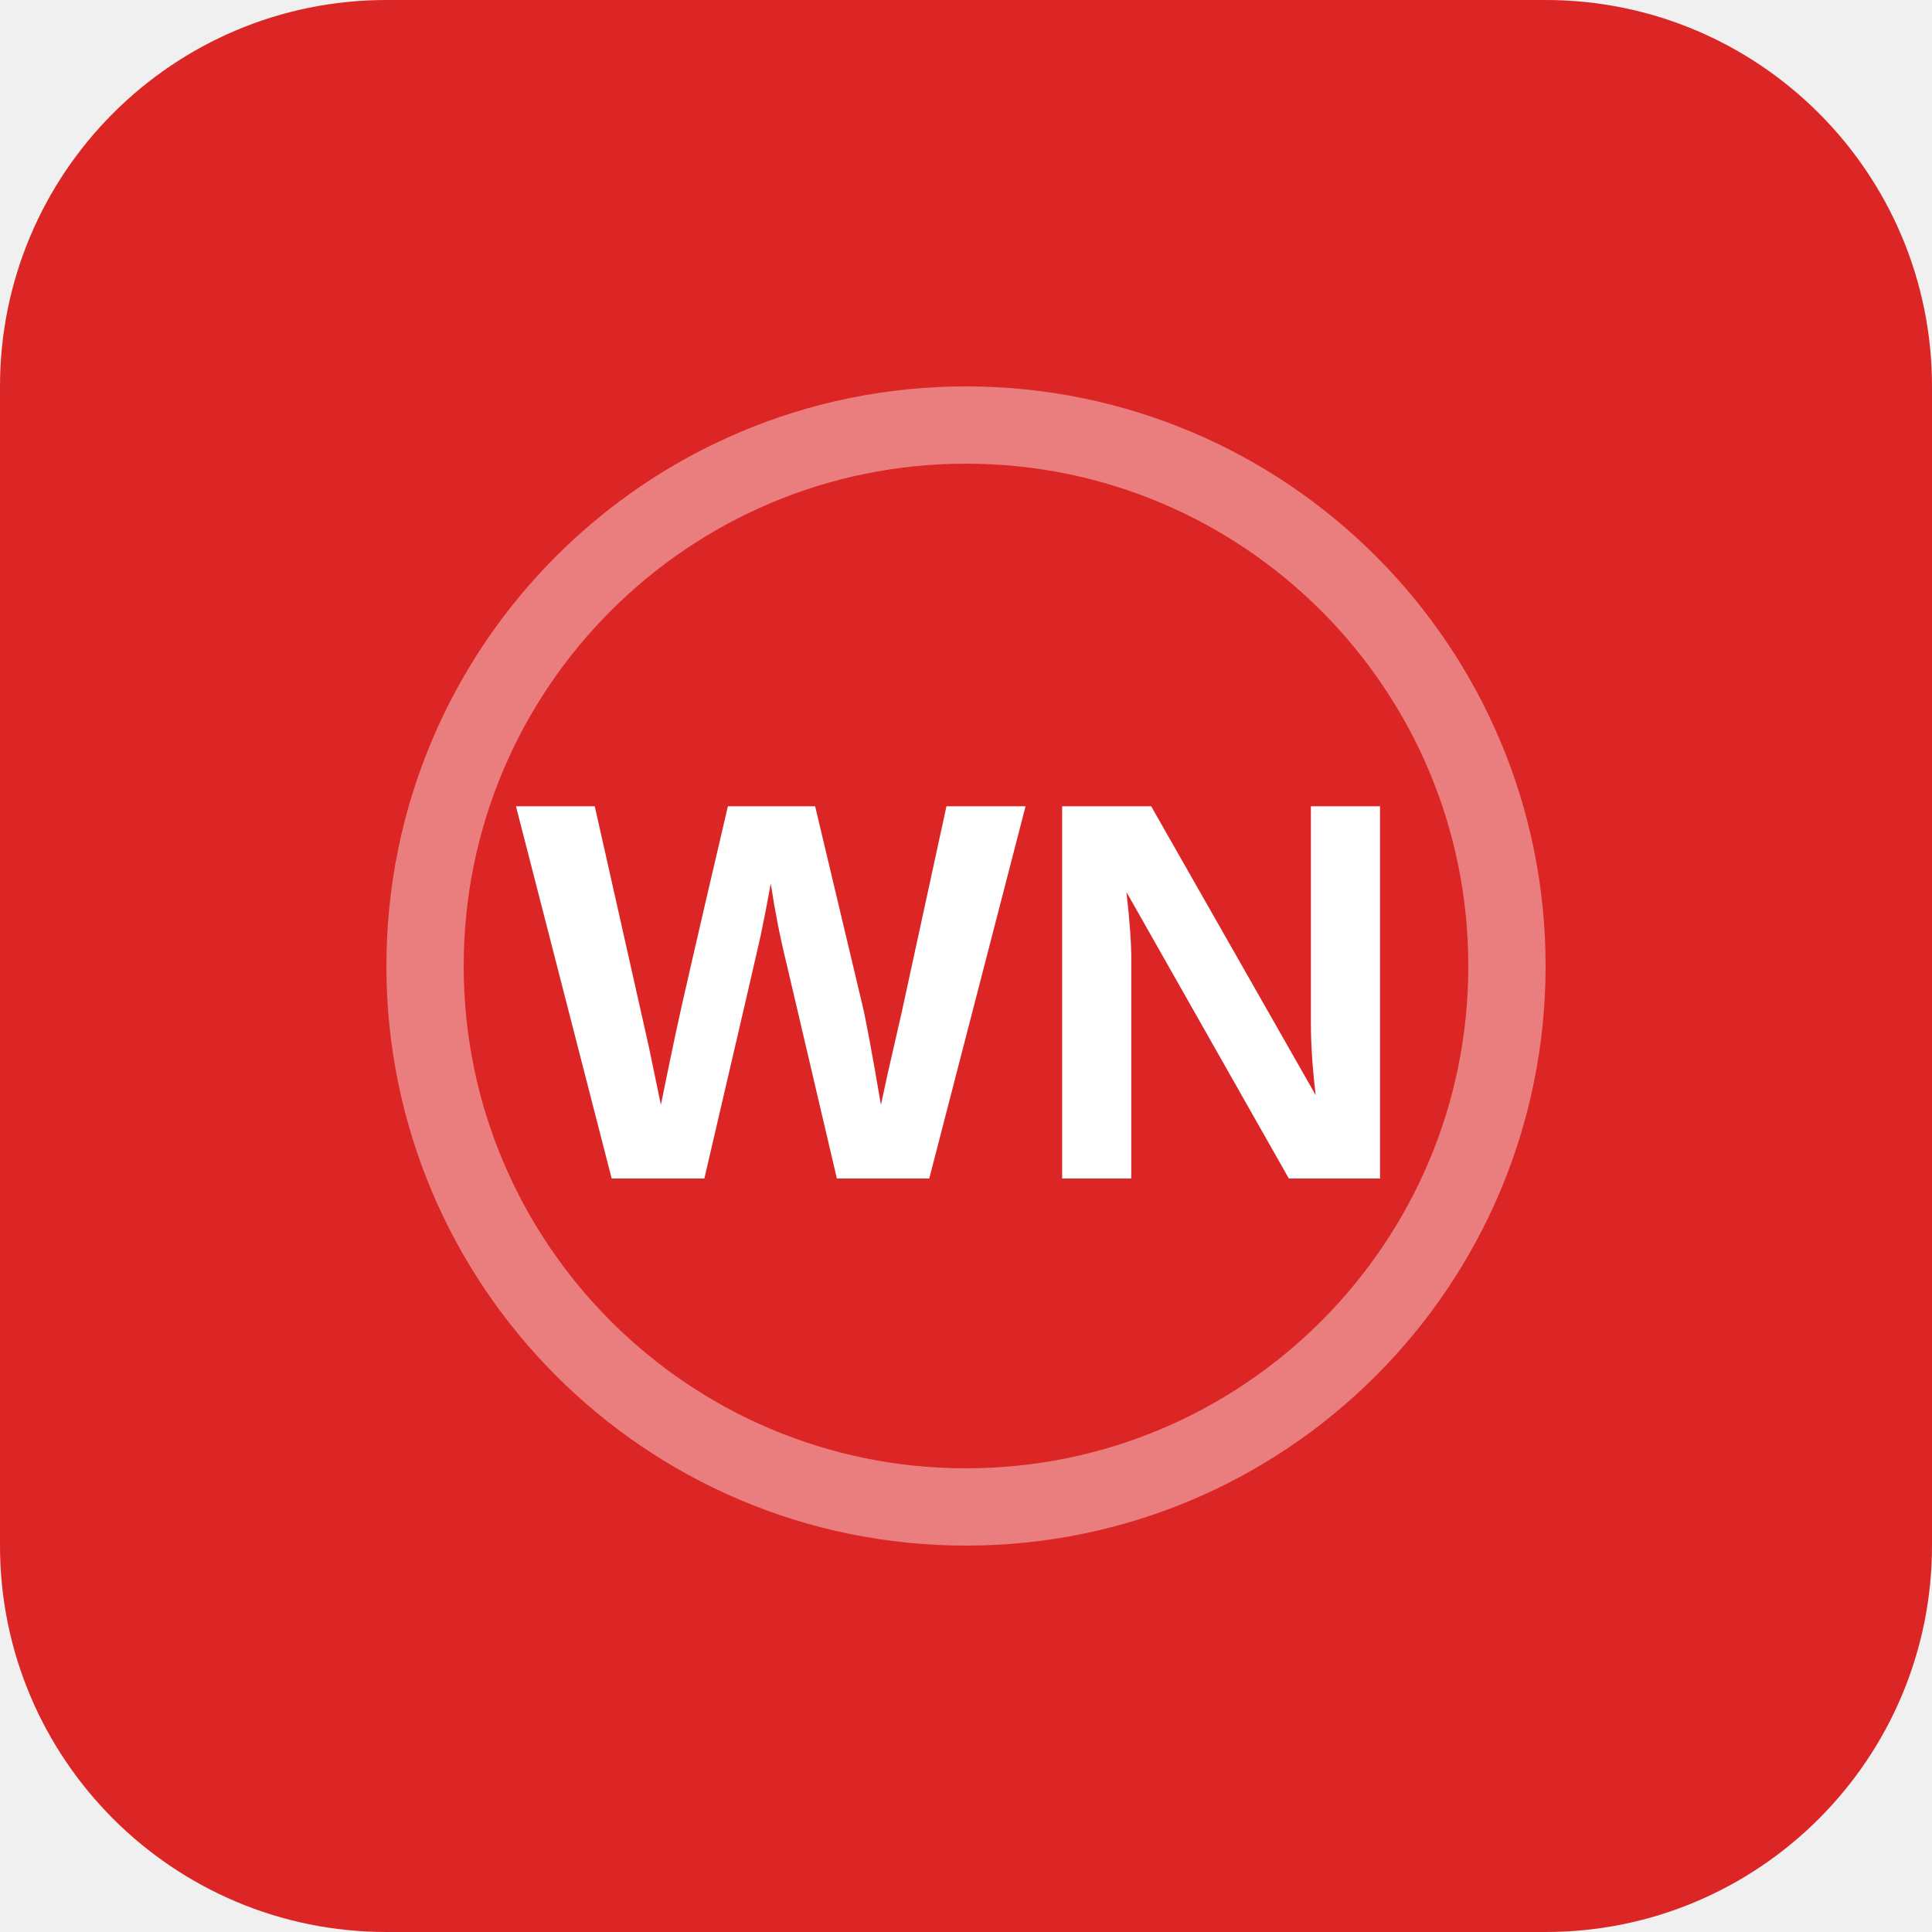
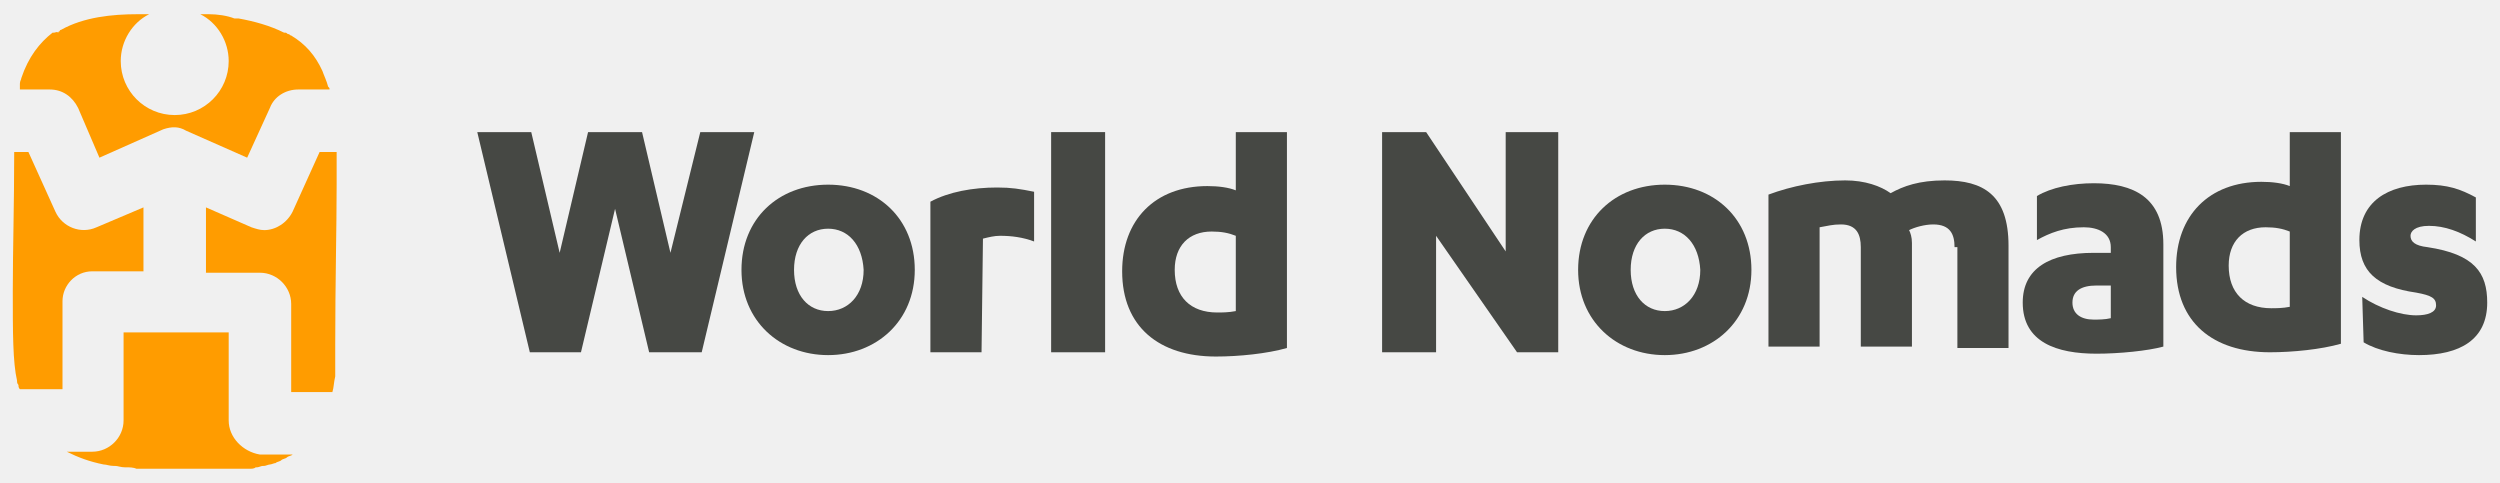
- <svg xmlns="http://www.w3.org/2000/svg" viewBox="0 0 100 100">
-   <rect width="100" height="100" rx="20" fill="#DC2626" />
-   <circle cx="50" cy="50" r="28" fill="none" stroke="#FFFFFF" stroke-width="4" opacity="0.4" />
-   <text x="50" y="61" font-family="Arial, sans-serif" font-size="28" font-weight="700" fill="#FFFFFF" text-anchor="middle">WN</text>
+ <svg xmlns="http://www.w3.org/2000/svg" version="1.1" id="Layer_1" x="0px" y="0px" viewBox="0 0 176 34" style="enable-background:new 0 0 176 34;" xml:space="preserve">
+   <style type="text/css">
+ 	.st0{fill:#FF9C00;}
+ 	.st1{fill:#464844;}
+ </style>
+   <g>
+     <path class="st0" d="M3.5,6.3c0.9,0,1.6,0.5,2,1.3L7,11.1l4.5-2c0.6-0.2,1.1-0.2,1.6,0.1l4.3,1.9L19,7.6c0.3-0.8,1.1-1.3,2-1.3h2.2   l0,0c0-0.1,0-0.1-0.1-0.2C23,5.7,22.8,5.3,22.7,5c-0.5-1.1-1.2-1.9-2.2-2.5l0,0c-0.1,0-0.1-0.1-0.2-0.1s-0.1-0.1-0.2-0.1H20   c-1-0.5-2.1-0.8-3.2-1c-0.1,0-0.1,0-0.2,0h-0.1C16,1.1,15.3,1,14.7,1h-0.6c1.2,0.6,2,1.9,2,3.3c0,2.1-1.7,3.8-3.8,3.8   S8.5,6.4,8.5,4.3c0-1.4,0.8-2.7,2-3.3h-0.2H9.7l0,0C7.9,1,5.9,1.2,4.3,2.1c0,0-0.1,0-0.1,0.1c0,0-0.1,0-0.1,0.1   c-0.1-0.1-0.2,0-0.3,0c0,0,0,0-0.1,0C2.8,3,2,4,1.5,5.5l0,0c0,0.1-0.1,0.2-0.1,0.4V6c0,0.1,0,0.1,0,0.2v0.1l0,0   C1.4,6.3,3.5,6.3,3.5,6.3z" />
+     <path class="st0" d="M23.7,10.7L23.7,10.7h-1.2l-1.9,4.2c-0.4,0.8-1.2,1.3-2,1.3c-0.3,0-0.6-0.1-0.9-0.2l-3.2-1.4v2.1v2.5h3.8   c1.2,0,2.2,1,2.2,2.2v6.2h2.9c0.1-0.3,0.1-0.7,0.2-1.1l0,0c0-0.2,0-0.4,0-0.6v-0.1c0-0.2,0-0.4,0-0.6s0-0.5,0-0.7v-0.1   c0-4.5,0.1-8.4,0.1-11.4C23.7,12,23.7,11.3,23.7,10.7" />
+     <path class="st0" d="M16.1,29.6v-6.2H8.7v6.2c0,1.2-1,2.2-2.2,2.2H4.7c0.8,0.4,1.6,0.7,2.6,0.9l0,0c0.2,0,0.4,0.1,0.7,0.1h0.1   c0.2,0,0.4,0.1,0.7,0.1h0.1c0.2,0,0.5,0,0.7,0.1h0.1c0.3,0,0.5,0,0.8,0h3.2c0.1,0,0.2,0,0.4,0l0,0c0.3,0,0.5,0,0.8,0   c0.1,0,0.2,0,0.3,0h0.1c0.1,0,0.2,0,0.3,0h0.1c0.1,0,0.2,0,0.3,0h0.1c0.1,0,0.2,0,0.4,0h0.1c0.1,0,0.3,0,0.4,0c0,0,0,0,0.1,0   s0.3,0,0.4,0c0,0,0,0,0.1,0s0.3,0,0.4-0.1c0,0,0,0,0.1,0s0.3-0.1,0.4-0.1c0,0,0,0,0.1,0s0.3-0.1,0.4-0.1l0,0c0.1,0,0.3-0.1,0.4-0.1   l0,0c0.1-0.1,0.3-0.1,0.4-0.2l0,0c0.1-0.1,0.3-0.1,0.4-0.2l0,0c0.1-0.1,0.3-0.1,0.4-0.2h-2.3C17.1,31.8,16.1,30.8,16.1,29.6" />
+     <path class="st0" d="M6.5,19.1h3.6V16v-1.4L6.8,16c-1.1,0.5-2.4,0-2.9-1.1L2,10.7H1l0,0c0,3.6-0.1,7-0.1,9.8c0,2.9,0,5,0.3,6.3   c0,0.1,0,0.2,0.1,0.3c0,0.1,0,0.2,0.1,0.3l0,0h3v-6.2C4.4,20.1,5.3,19.1,6.5,19.1" />
+     <polygon class="st1" points="49.3,9.3 47.2,17.8 45.2,9.3 41.4,9.3 39.4,17.8 37.4,9.3 33.6,9.3 37.3,24.8 40.9,24.8 43.3,14.7   43.3,14.7 43.3,14.7 45.7,24.8 49.4,24.8 53.1,9.3  " />
+     <polygon class="st1" points="77.8,9.3 77.8,24.8 74,24.8 74,9.3 77.3,9.3  " />
+     <path class="st1" d="M69.1,24.8h-3.6V14.2c1.3-0.7,3-1,4.7-1c1,0,1.6,0.1,2.6,0.3V17c-0.8-0.3-1.6-0.4-2.4-0.4   c-0.4,0-0.8,0.1-1.2,0.2L69.1,24.8L69.1,24.8z" />
+     <path class="st1" d="M90.6,24.5c-1.4,0.4-3.4,0.6-5,0.6c-4,0-6.6-2.1-6.6-6c0-3.6,2.3-6,6-6c0.8,0,1.5,0.1,2,0.3V9.3h3.6V24.5z    M87,16.6c-0.5-0.2-1-0.3-1.7-0.3c-1.6,0-2.6,1-2.6,2.7c0,1.9,1.1,3,3,3c0.3,0,0.8,0,1.3-0.1C87,21.9,87,16.6,87,16.6z" />
+     <path class="st1" d="M58.3,13c3.5,0,6.1,2.4,6.1,6s-2.7,6-6.1,6c-3.4,0-6.1-2.4-6.1-6C52.2,15.4,54.8,13,58.3,13 M58.3,16.1   c-1.4,0-2.4,1.1-2.4,2.9s1,2.9,2.4,2.9s2.5-1.1,2.5-2.9C60.7,17.2,59.7,16.1,58.3,16.1" />
+     <polygon class="st1" points="101.1,16.6 101.1,16.6 101.1,24.8 97.3,24.8 97.3,9.3 100.4,9.3 106,17.7 106,17.7 106,9.3 109.7,9.3   109.7,24.8 106.8,24.8  " />
+     <path class="st1" d="M117.2,13c3.5,0,6.1,2.4,6.1,6s-2.7,6-6.1,6s-6.1-2.4-6.1-6S113.7,13,117.2,13 M117.2,16.1   c-1.4,0-2.4,1.1-2.4,2.9s1,2.9,2.4,2.9s2.5-1.1,2.5-2.9C119.6,17.2,118.6,16.1,117.2,16.1" />
+     <path class="st1" d="M137.6,17.4c0-0.9-0.3-1.6-1.5-1.6c-0.6,0-1.3,0.2-1.7,0.4c0.1,0.2,0.2,0.5,0.2,0.9v7.3H131v-7   c0-0.9-0.3-1.6-1.4-1.6c-0.6,0-0.9,0.1-1.5,0.2v8.4h-3.6V13.7c1.6-0.6,3.6-1,5.4-1c1.4,0,2.5,0.4,3.2,0.9c0.9-0.5,2-0.9,3.8-0.9   c2.7,0,4.5,1,4.5,4.6v7.2h-3.6v-7.1H137.6z" />
+     <path class="st1" d="M148.6,17.4c0-1-0.9-1.4-1.9-1.4c-1.4,0-2.4,0.4-3.3,0.9v-3.1c1-0.6,2.5-0.9,4-0.9c2.8,0,4.9,1,4.9,4.3v7.2   c-1.1,0.3-3.1,0.5-4.7,0.5c-2.8,0-5.2-0.8-5.2-3.6c0-2.4,1.9-3.5,5-3.5h1.2V17.4z M148.6,20.1h-1c-1.1,0-1.7,0.4-1.7,1.2   s0.6,1.2,1.5,1.2c0.3,0,0.8,0,1.2-0.1V20.1z" />
+     <path class="st1" d="M166.3,20.9c1.2,0.8,2.7,1.3,3.8,1.3c0.8,0,1.4-0.2,1.4-0.7s-0.3-0.7-1.4-0.9c-2.8-0.4-4-1.5-4-3.7   c0-2.7,2-3.9,4.7-3.9c1.5,0,2.4,0.3,3.5,0.9V17c-1.1-0.7-2.2-1.1-3.3-1.1c-1,0-1.3,0.4-1.3,0.7c0,0.4,0.3,0.7,1.2,0.8   c3.3,0.5,4.2,1.8,4.2,3.9c0,2.6-1.9,3.7-4.8,3.7c-1.4,0-2.9-0.3-3.9-0.9L166.3,20.9L166.3,20.9z" />
+     <path class="st1" d="M164.8,24.2c-1.4,0.4-3.4,0.6-5,0.6c-4,0-6.6-2.1-6.6-6c0-3.6,2.3-6,6-6c0.8,0,1.5,0.1,2,0.3V9.3h3.6V24.2z    M161.2,16.3c-0.5-0.2-1-0.3-1.7-0.3c-1.6,0-2.6,1-2.6,2.7c0,1.9,1.1,3,3,3c0.3,0,0.8,0,1.3-0.1V16.3z" />
+   </g>
</svg>
